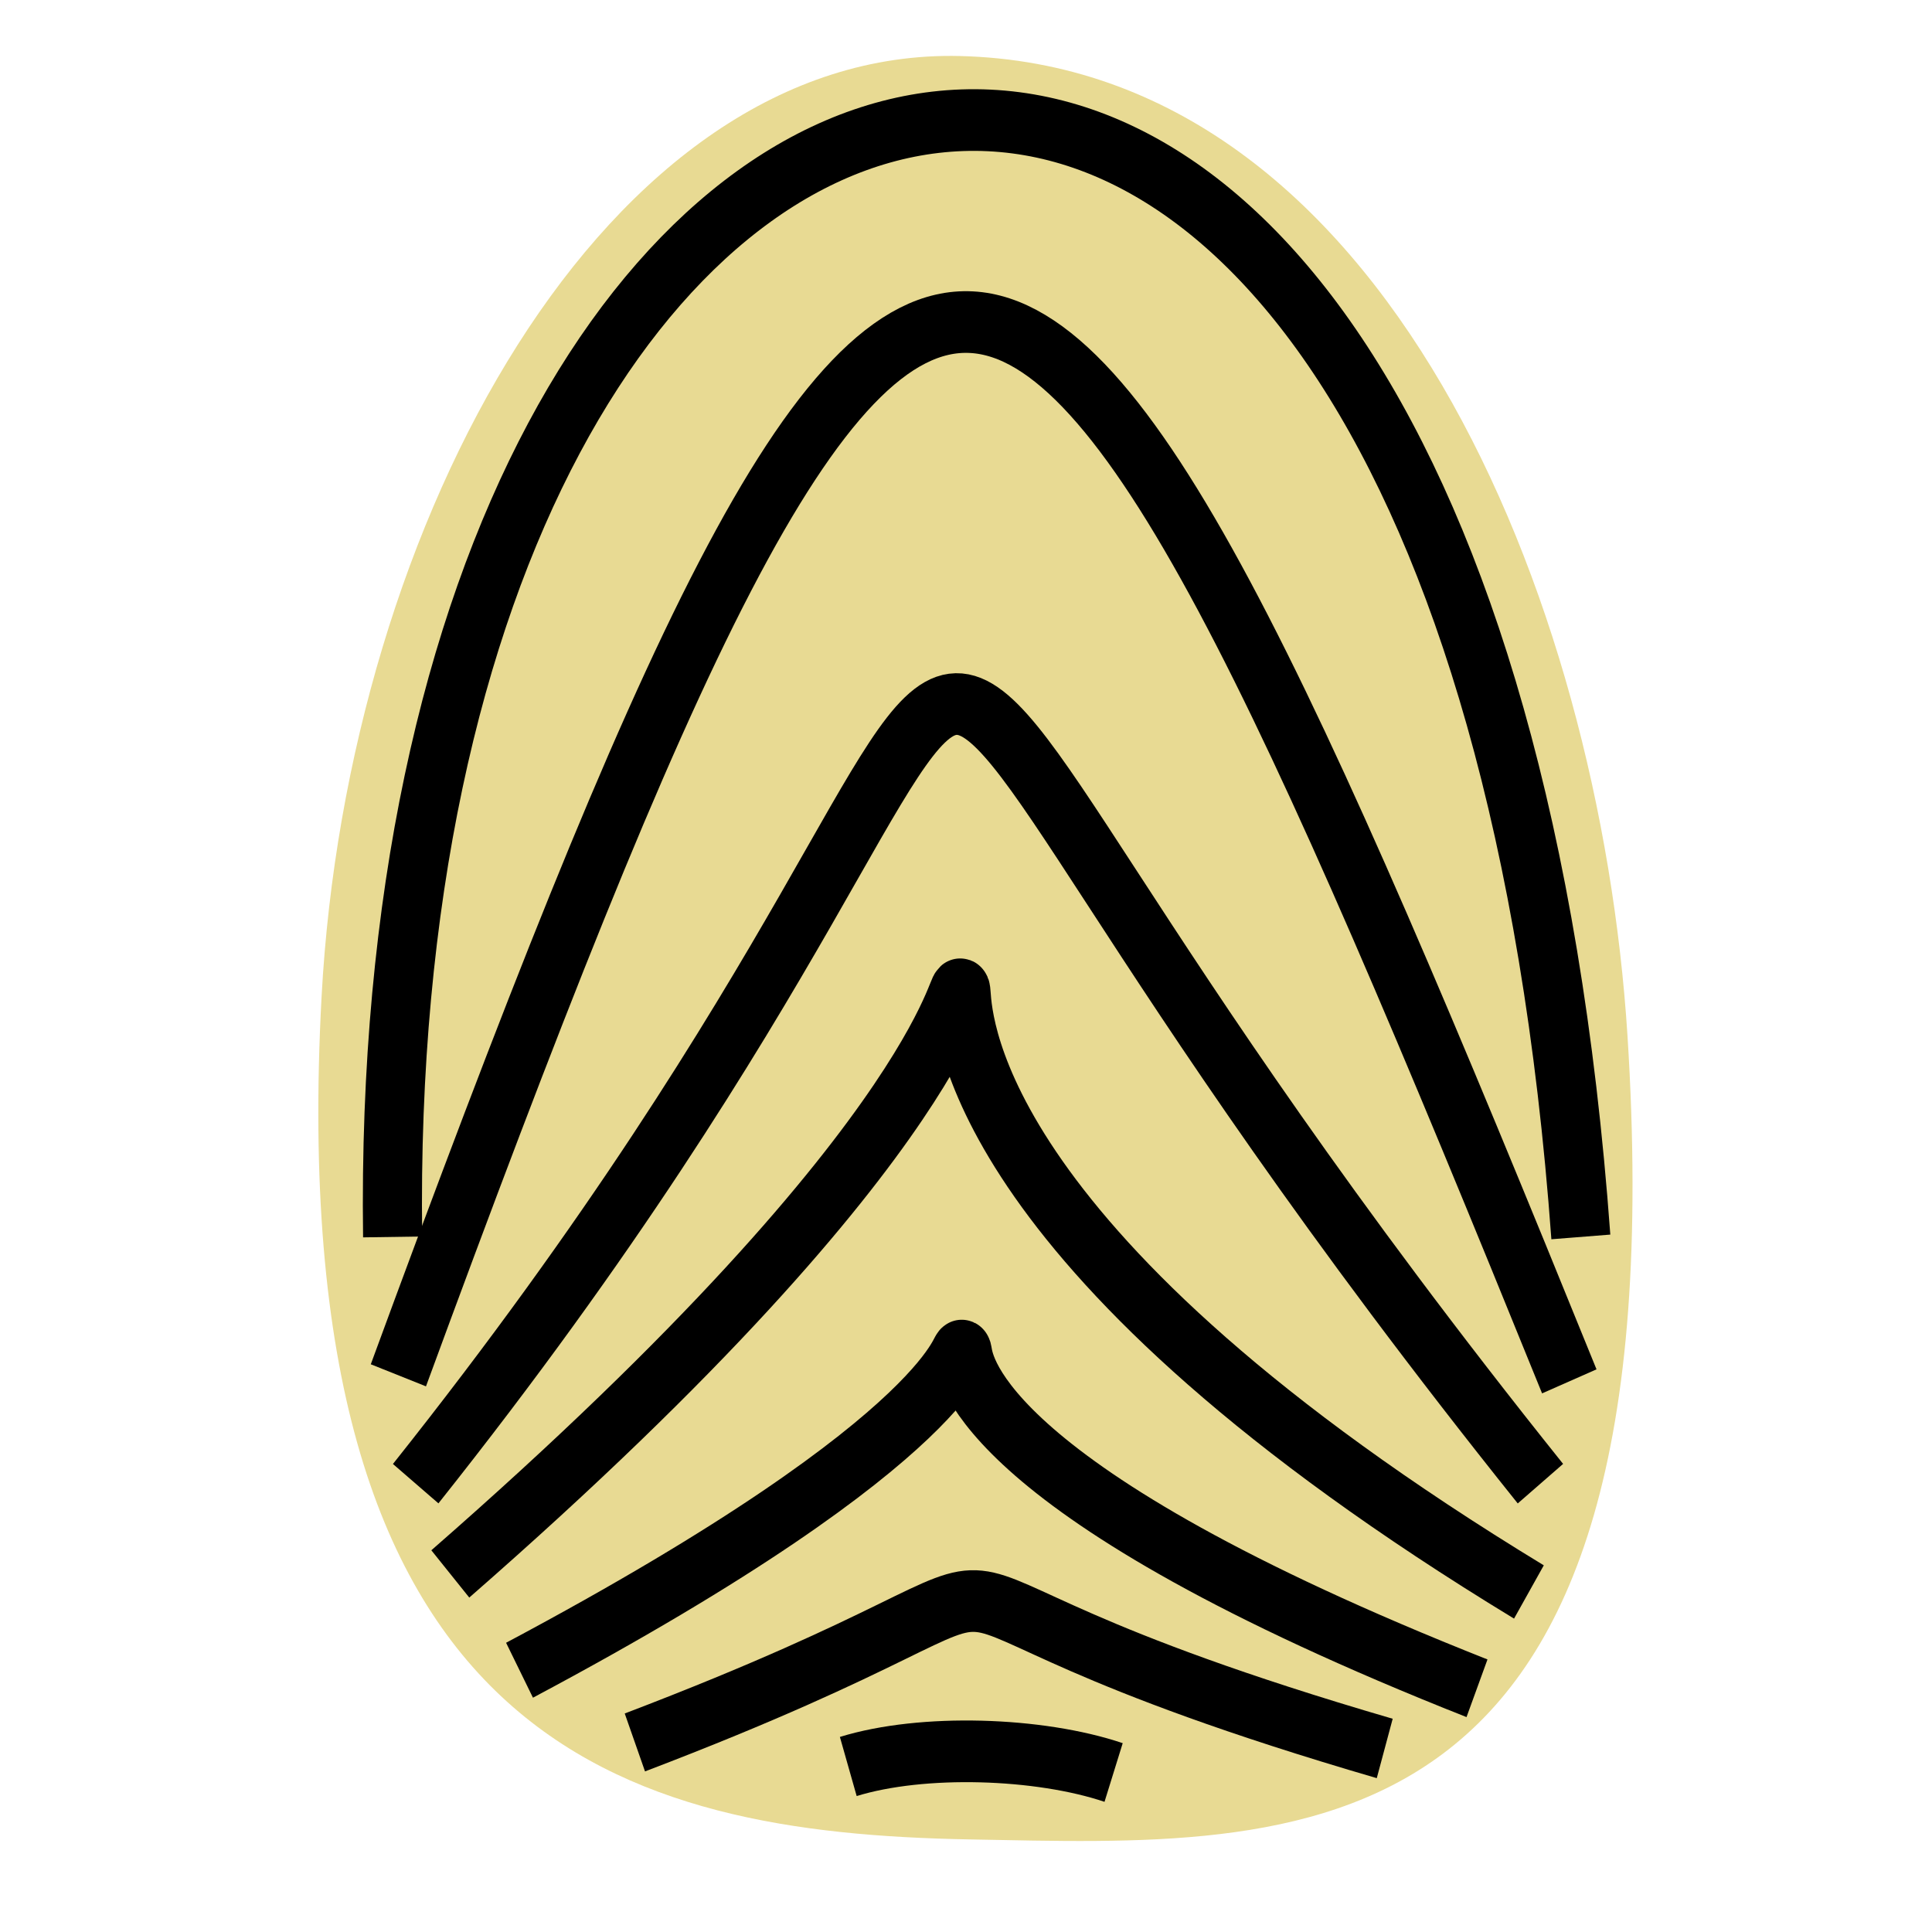
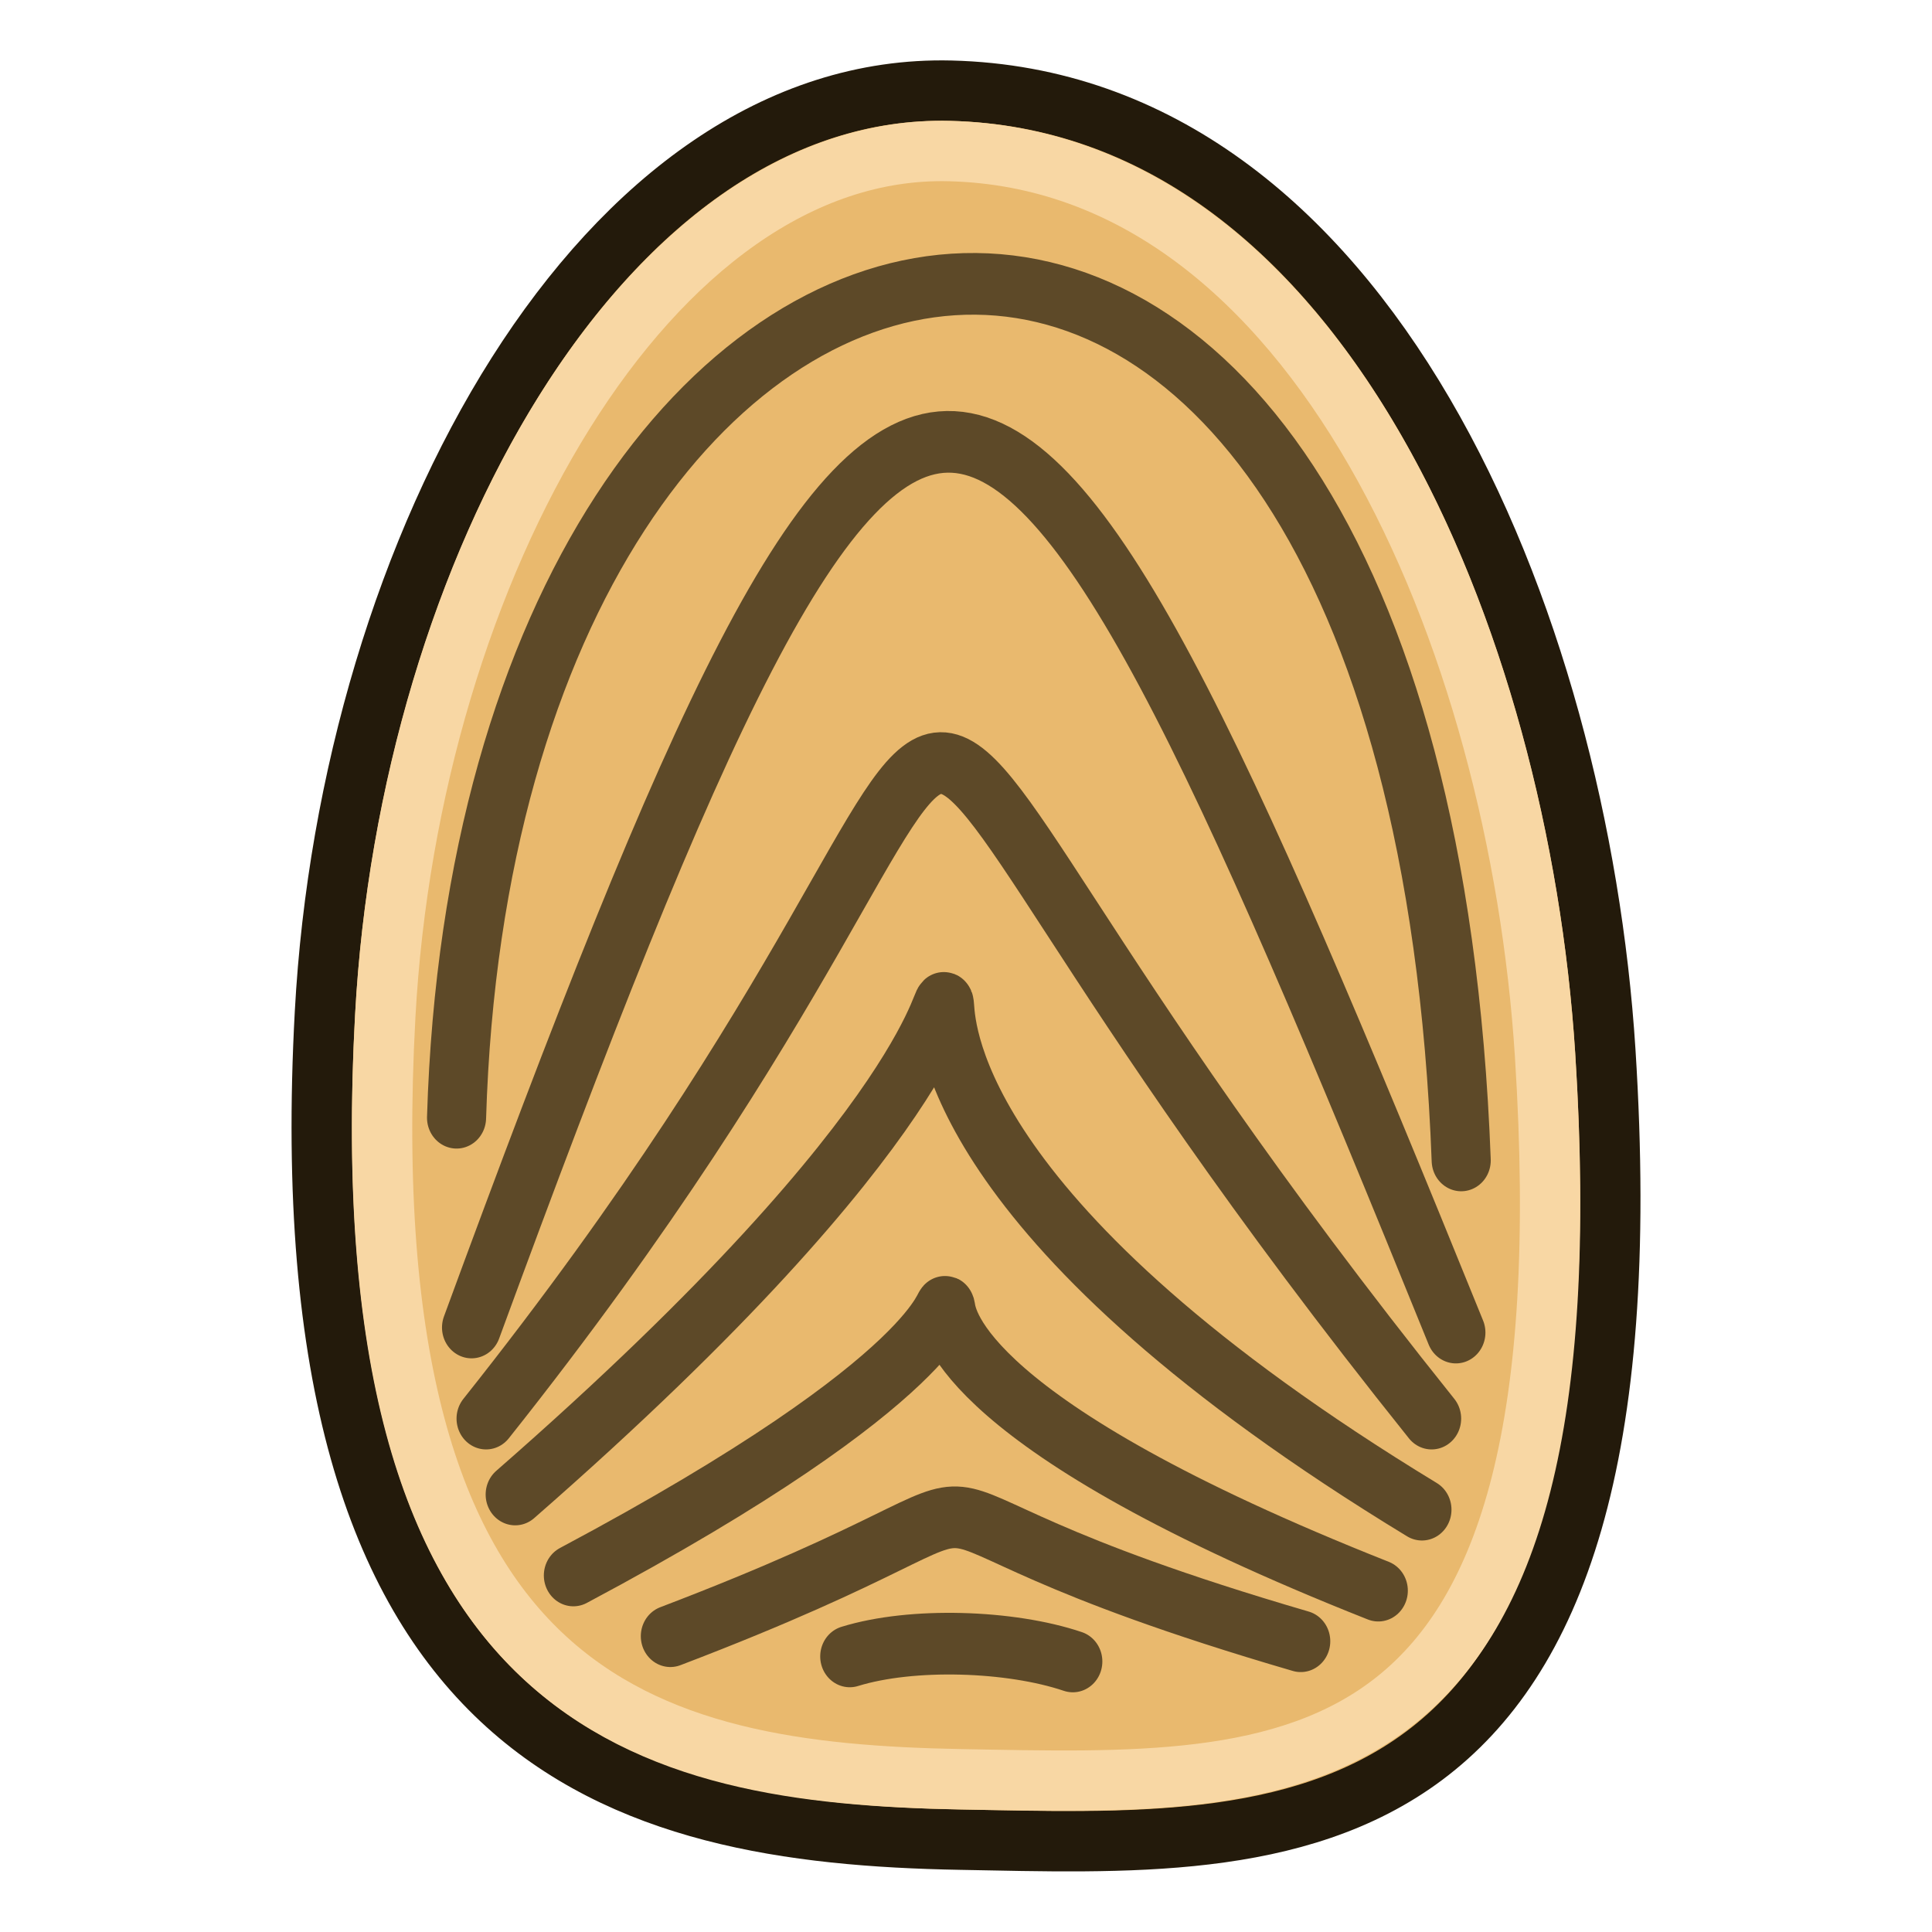
- <svg xmlns="http://www.w3.org/2000/svg" xmlns:xlink="http://www.w3.org/1999/xlink" width="64" height="64" id="svg2" version="1.1">
-   <defs id="defs4">
+ <svg xmlns="http://www.w3.org/2000/svg" xmlns:xlink="http://www.w3.org/1999/xlink" width="64" height="64" id="svg2869" version="1.1" viewBox="0 0 64 64">
+   <defs id="defs2871">
+     <linearGradient id="linearGradient5">
+       <stop style="stop-color:#ef2929;stop-opacity:1;" offset="0" id="stop19" />
+       <stop style="stop-color:#ef2929;stop-opacity:0;" offset="1" id="stop20" />
+     </linearGradient>
+     <linearGradient id="swatch18">
+       <stop style="stop-color:#ef2929;stop-opacity:1;" offset="0" id="stop18" />
+     </linearGradient>
+     <linearGradient id="swatch15">
+       <stop style="stop-color:#3d0000;stop-opacity:1;" offset="0" id="stop15" />
+     </linearGradient>
+     <linearGradient id="linearGradient5-1">
+       <stop style="stop-color:#ef2929;stop-opacity:1;" offset="0" id="stop5" />
+       <stop style="stop-color:#ef2929;stop-opacity:0;" offset="1" id="stop6" />
+     </linearGradient>
+     <linearGradient id="linearGradient3836-9">
+       <stop style="stop-color:#a40000;stop-opacity:1" offset="0" id="stop3838-8" />
+       <stop style="stop-color:#ef2929;stop-opacity:1" offset="1" id="stop3840-1" />
+     </linearGradient>
+     <linearGradient id="linearGradient3836-9-3">
+       <stop style="stop-color:#a40000;stop-opacity:1" offset="0" id="stop3838-8-5" />
+       <stop style="stop-color:#ef2929;stop-opacity:1" offset="1" id="stop3840-1-6" />
+     </linearGradient>
+     <linearGradient id="linearGradient2">
+       <stop style="stop-color:#73d216;stop-opacity:1;" offset="0" id="stop1" />
+       <stop style="stop-color:#8ae234;stop-opacity:1;" offset="1" id="stop2" />
+     </linearGradient>
+     <linearGradient xlink:href="#linearGradient1" id="linearGradient4" x1="-10.642" y1="27.423" x2="0" y2="43.608" gradientUnits="userSpaceOnUse" />
+     <linearGradient id="linearGradient1">
+       <stop style="stop-color:#fcaf3e;stop-opacity:1" offset="0" id="stop3" />
+       <stop style="stop-color:#f57900;stop-opacity:1" offset="1" id="stop4" />
+     </linearGradient>
+     <radialGradient xlink:href="#linearGradient3814" id="radialGradient3820" cx="20.946" cy="24.739" fx="20.946" fy="24.739" r="26.353" gradientTransform="matrix(0.5657978,1.555626,-1.400577,0.5312534,40.03372,-22.34149)" gradientUnits="userSpaceOnUse" />
    <linearGradient id="linearGradient3814">
-       <stop style="stop-color:#ffffff;stop-opacity:1;" offset="0" id="stop3816" />
-       <stop id="stop3822" offset="0.5" style="stop-color:#ffffff;stop-opacity:1;" />
-       <stop style="stop-color:#dcdef8;stop-opacity:1;" offset="1" id="stop3818" />
+       <stop style="stop-color:#ffffff;stop-opacity:1" offset="0" id="stop3816" />
+       <stop style="stop-color:#d3d7cf;stop-opacity:1" offset="1" id="stop3818" />
    </linearGradient>
-     <linearGradient id="linearGradient3757">
-       <stop style="stop-color:#000000;stop-opacity:1;" offset="0" id="stop3759" />
-       <stop style="stop-color:#000000;stop-opacity:0;" offset="1" id="stop3761" />
+     <radialGradient xlink:href="#linearGradient3862" id="radialGradient3868" cx="44.616" cy="44.709" fx="44.616" fy="44.709" r="16.079" gradientUnits="userSpaceOnUse" gradientTransform="matrix(1.05728,-0.9950866,0.9062161,0.9628547,-49.68801,40.34883)" />
+     <linearGradient id="linearGradient3862">
+       <stop style="stop-color:#729fcf;stop-opacity:1" offset="0" id="stop3864" />
+       <stop style="stop-color:#204a87;stop-opacity:1" offset="1" id="stop3866" />
    </linearGradient>
-     <linearGradient xlink:href="#linearGradient3757" id="linearGradient3763" x1="28.796" y1="39.304" x2="22.936" y2="33.977" gradientUnits="userSpaceOnUse" />
-     <linearGradient id="linearGradient3377">
-       <stop id="stop3379" offset="0" style="stop-color:#71b2f8;stop-opacity:1;" />
-       <stop id="stop3381" offset="1" style="stop-color:#002795;stop-opacity:1;" />
+     <linearGradient id="linearGradient5048">
+       <stop style="stop-color:black;stop-opacity:0;" offset="0" id="stop5050" />
+       <stop id="stop5056" offset="0.5" style="stop-color:black;stop-opacity:1;" />
+       <stop style="stop-color:black;stop-opacity:0;" offset="1" id="stop5052" />
    </linearGradient>
-     <linearGradient id="linearGradient3027">
-       <stop id="stop3029" offset="0" style="stop-color:#71b2f8;stop-opacity:1;" />
-       <stop id="stop3031" offset="1" style="stop-color:#002795;stop-opacity:1;" />
+     <linearGradient id="linearGradient2290">
+       <stop id="stop2292" offset="0" style="stop-color:#555753;stop-opacity:1;" />
+       <stop id="stop2294" offset="1" style="stop-color:#313330;stop-opacity:1;" />
    </linearGradient>
-     <linearGradient id="linearGradient3034">
-       <stop id="stop3036" offset="0" style="stop-color:#71b2f8;stop-opacity:1;" />
-       <stop id="stop3038" offset="1" style="stop-color:#002795;stop-opacity:1;" />
+     <linearGradient id="linearGradient2304">
+       <stop id="stop2306" offset="0" style="stop-color:#353633;stop-opacity:1;" />
+       <stop id="stop2308" offset="1" style="stop-color:#676964;stop-opacity:1;" />
    </linearGradient>
-     <linearGradient id="linearGradient3041">
-       <stop id="stop3043" offset="0" style="stop-color:#71b2f8;stop-opacity:1;" />
-       <stop id="stop3045" offset="1" style="stop-color:#002795;stop-opacity:1;" />
+     <linearGradient id="linearGradient2615">
+       <stop id="stop2617" offset="0" style="stop-color:#363d40;stop-opacity:1;" />
+       <stop style="stop-color:#818f95;stop-opacity:1;" offset="0.5" id="stop2623" />
+       <stop id="stop2619" offset="1" style="stop-color:#31383b;stop-opacity:1;" />
    </linearGradient>
-     <linearGradient id="linearGradient3048">
-       <stop id="stop3050" offset="0" style="stop-color:#71b2f8;stop-opacity:1;" />
-       <stop id="stop3052" offset="1" style="stop-color:#002795;stop-opacity:1;" />
+     <linearGradient id="linearGradient2673">
+       <stop id="stop2675" offset="0" style="stop-color:#8b8b8b;stop-opacity:1;" />
+       <stop style="stop-color:#d3d9da;stop-opacity:1;" offset="0.5" id="stop2681" />
+       <stop id="stop2677" offset="1" style="stop-color:#828282;stop-opacity:1;" />
    </linearGradient>
-     <linearGradient id="linearGradient3055">
-       <stop id="stop3057" offset="0" style="stop-color:#71b2f8;stop-opacity:1;" />
-       <stop id="stop3059" offset="1" style="stop-color:#002795;stop-opacity:1;" />
+     <linearGradient id="linearGradient2591">
+       <stop style="stop-color:#7a7a7a;stop-opacity:1;" offset="0" id="stop2593" />
+       <stop style="stop-color:#000000;stop-opacity:1;" offset="1" id="stop2595" />
+     </linearGradient>
+     <linearGradient id="linearGradient2631">
+       <stop id="stop2633" offset="0" style="stop-color:#010101;stop-opacity:1;" />
+       <stop id="stop2635" offset="1" style="stop-color:#959595;stop-opacity:1;" />
+     </linearGradient>
+     <linearGradient id="linearGradient2268">
+       <stop id="stop2270" offset="0" style="stop-color:#555753;stop-opacity:1;" />
+       <stop id="stop2272" offset="1" style="stop-opacity:1;stop-color:#141514" />
+     </linearGradient>
+     <linearGradient id="linearGradient3301">
+       <stop id="stop3303" offset="0" style="stop-color:#ffffff;stop-opacity:1;" />
+       <stop id="stop3305" offset="1" style="stop-color:#cbcbcb;stop-opacity:1;" />
+     </linearGradient>
+     <linearGradient id="linearGradient2230">
+       <stop style="stop-color:#eeeeee;stop-opacity:1;" offset="0" id="stop2232" />
+       <stop style="stop-color:#a2a2a2;stop-opacity:1;" offset="1" id="stop2234" />
    </linearGradient>
  </defs>
-   <g id="layer1" transform="translate(0,-988.3622)">
-     <g id="g3813">
-       <path transform="translate(0,988.3622)" id="path3811" d="M 32.121,60.933 C 20.694,60.723 9.311,57.801 10.653,33.009 11.506,17.254 20.081,1.57 31.798,1.856 45.834,2.199 52.986,19.78 53.912,34.3 55.679,62.025 43.121,61.136 32.121,60.933 z" style="fill:#e8da93;stroke:none;stroke-width:1px;stroke-linecap:butt;stroke-linejoin:miter;stroke-opacity:1;fill-opacity:1" />
-       <g style="stroke-width:1.654;stroke-miterlimit:4;stroke-dasharray:none" transform="matrix(1.183758,0,0,1.235056,-4.954821,-233.1104)" id="g3034">
-         <path style="fill:none;stroke:#000000;stroke-width:1.654;stroke-linecap:butt;stroke-linejoin:miter;stroke-opacity:1;stroke-miterlimit:4;stroke-dasharray:none" d="m 21.952,47.375 c 14.995,-5.477 3.712,-4.668 20.984,0.161" id="path3020" transform="translate(0,988.3622)" />
-         <path style="fill:none;stroke:#000000;stroke-width:1.654;stroke-linecap:butt;stroke-linejoin:miter;stroke-opacity:1;stroke-miterlimit:4;stroke-dasharray:none" d="M 18.724,45.438 C 43.881,32.6 17.681,35.362 45.518,45.922" id="path3022" transform="translate(0,988.3622)" />
-         <path style="fill:none;stroke:#000000;stroke-width:1.654;stroke-linecap:butt;stroke-linejoin:miter;stroke-opacity:1;stroke-miterlimit:4;stroke-dasharray:none" d="M 16.787,42.855 C 45.622,18.721 16.005,25.298 46.971,43.339" id="path3024" transform="translate(0,988.3622)" />
-         <path style="fill:none;stroke:#000000;stroke-width:1.654;stroke-linecap:butt;stroke-linejoin:miter;stroke-opacity:1;stroke-miterlimit:4;stroke-dasharray:none" d="m 15.818,40.434 c 22.265,-26.834 7.319,-28.909 31.475,10e-7" id="path3026" transform="translate(0,988.3622)" />
-         <path style="fill:none;stroke:#000000;stroke-width:1.654;stroke-linecap:butt;stroke-linejoin:miter;stroke-opacity:1;stroke-miterlimit:4;stroke-dasharray:none" d="M 15.334,37.528 C 30.089,-0.965 32.418,0.641 48.101,37.69" id="path3028" transform="translate(0,988.3622)" />
-         <path style="fill:none;stroke:#000000;stroke-width:1.654;stroke-linecap:butt;stroke-linejoin:miter;stroke-opacity:1;stroke-miterlimit:4;stroke-dasharray:none" d="m 15.173,33.816 c -0.516,-36.306 29.953,-43.42 33.251,0" id="path3030" transform="translate(0,988.3622)" />
-         <path style="fill:none;stroke:#000000;stroke-width:1.654;stroke-linecap:butt;stroke-linejoin:miter;stroke-opacity:1;stroke-miterlimit:4;stroke-dasharray:none" d="m 27.924,48.02 c 2.073,-0.614 5.349,-0.511 7.425,0.161" id="path3032" transform="translate(0,988.3622)" />
-       </g>
+   <g id="layer3" style="display:inline">
+     <path id="path3811" d="M 31.813,60.941 C 20.608,60.735 9.448,57.87 10.764,33.556 11.6,18.105 20.007,2.723 31.496,3.004 45.258,3.34 52.271,20.582 53.179,34.822 54.911,62.012 42.598,61.14 31.813,60.941 Z" style="fill:#e9b96e;fill-opacity:1;stroke:#231a0b;stroke-width:2;stroke-linecap:butt;stroke-linejoin:miter;stroke-dasharray:none;stroke-opacity:1" />
+     <path id="path1" d="M 31.447,5.004 C 43.66,5.302 50.307,21.225 51.182,34.949 52.758,59.68 42.963,59.146 31.85,58.941 21.397,58.749 11.525,56.509 12.762,33.662 13.567,18.781 21.539,4.762 31.447,5.004 Z" style="fill:#e9b96e;fill-opacity:1;stroke:#f8d7a4;stroke-width:2;stroke-linecap:butt;stroke-linejoin:miter;stroke-dasharray:none;stroke-opacity:1" />
+     <g style="stroke-width:1.967;stroke-miterlimit:4;stroke-dasharray:none" transform="matrix(0.9951375,0,0,1.038498,0.3610289,-1021.41)" id="g3034">
+       <path style="fill:none;stroke:#231a0b;stroke-width:1.967;stroke-linecap:round;stroke-linejoin:round;stroke-miterlimit:4;stroke-dasharray:none;stroke-opacity:0.7" d="m 21.952,47.375 c 14.995,-5.477 3.712,-4.668 20.984,0.161" id="path3020" transform="translate(0,988.3622)" />
+       <path style="fill:none;stroke:#231a0b;stroke-width:1.967;stroke-linecap:round;stroke-linejoin:round;stroke-miterlimit:4;stroke-dasharray:none;stroke-opacity:0.7" d="M 18.724,45.438 C 43.881,32.6 17.681,35.362 45.518,45.922" id="path3022" transform="translate(0,988.3622)" />
+       <path style="fill:none;stroke:#231a0b;stroke-width:1.967;stroke-linecap:round;stroke-linejoin:round;stroke-miterlimit:4;stroke-dasharray:none;stroke-opacity:0.7" d="M 16.787,42.855 C 45.622,18.721 16.005,25.298 46.971,43.339" id="path3024" transform="translate(0,988.3622)" />
+       <path style="fill:none;stroke:#231a0b;stroke-width:1.967;stroke-linecap:round;stroke-linejoin:round;stroke-miterlimit:4;stroke-dasharray:none;stroke-opacity:0.7" d="m 15.818,40.434 c 22.265,-26.834 7.319,-28.909 31.475,10e-7" id="path3026" transform="translate(0,988.3622)" />
+       <path style="fill:none;stroke:#231a0b;stroke-width:1.967;stroke-linecap:round;stroke-linejoin:round;stroke-miterlimit:4;stroke-dasharray:none;stroke-opacity:0.7" d="M 15.334,37.528 C 30.089,-0.965 32.418,0.641 48.101,37.69" id="path3028" transform="translate(0,988.3622)" />
+       <path style="fill:none;stroke:#231a0b;stroke-width:1.967;stroke-linecap:round;stroke-linejoin:round;stroke-miterlimit:4;stroke-dasharray:none;stroke-opacity:0.7" d="m 14.835,30.837 c 1.039,-33.001 31.898,-38.332 33.443,1.362" id="path3030" transform="translate(0,988.3622)" />
+       <path style="fill:none;stroke:#231a0b;stroke-width:1.967;stroke-linecap:round;stroke-linejoin:round;stroke-miterlimit:4;stroke-dasharray:none;stroke-opacity:0.7" d="m 27.924,48.02 c 2.073,-0.614 5.349,-0.511 7.425,0.161" id="path3032" transform="translate(0,988.3622)" />
    </g>
  </g>
</svg>
